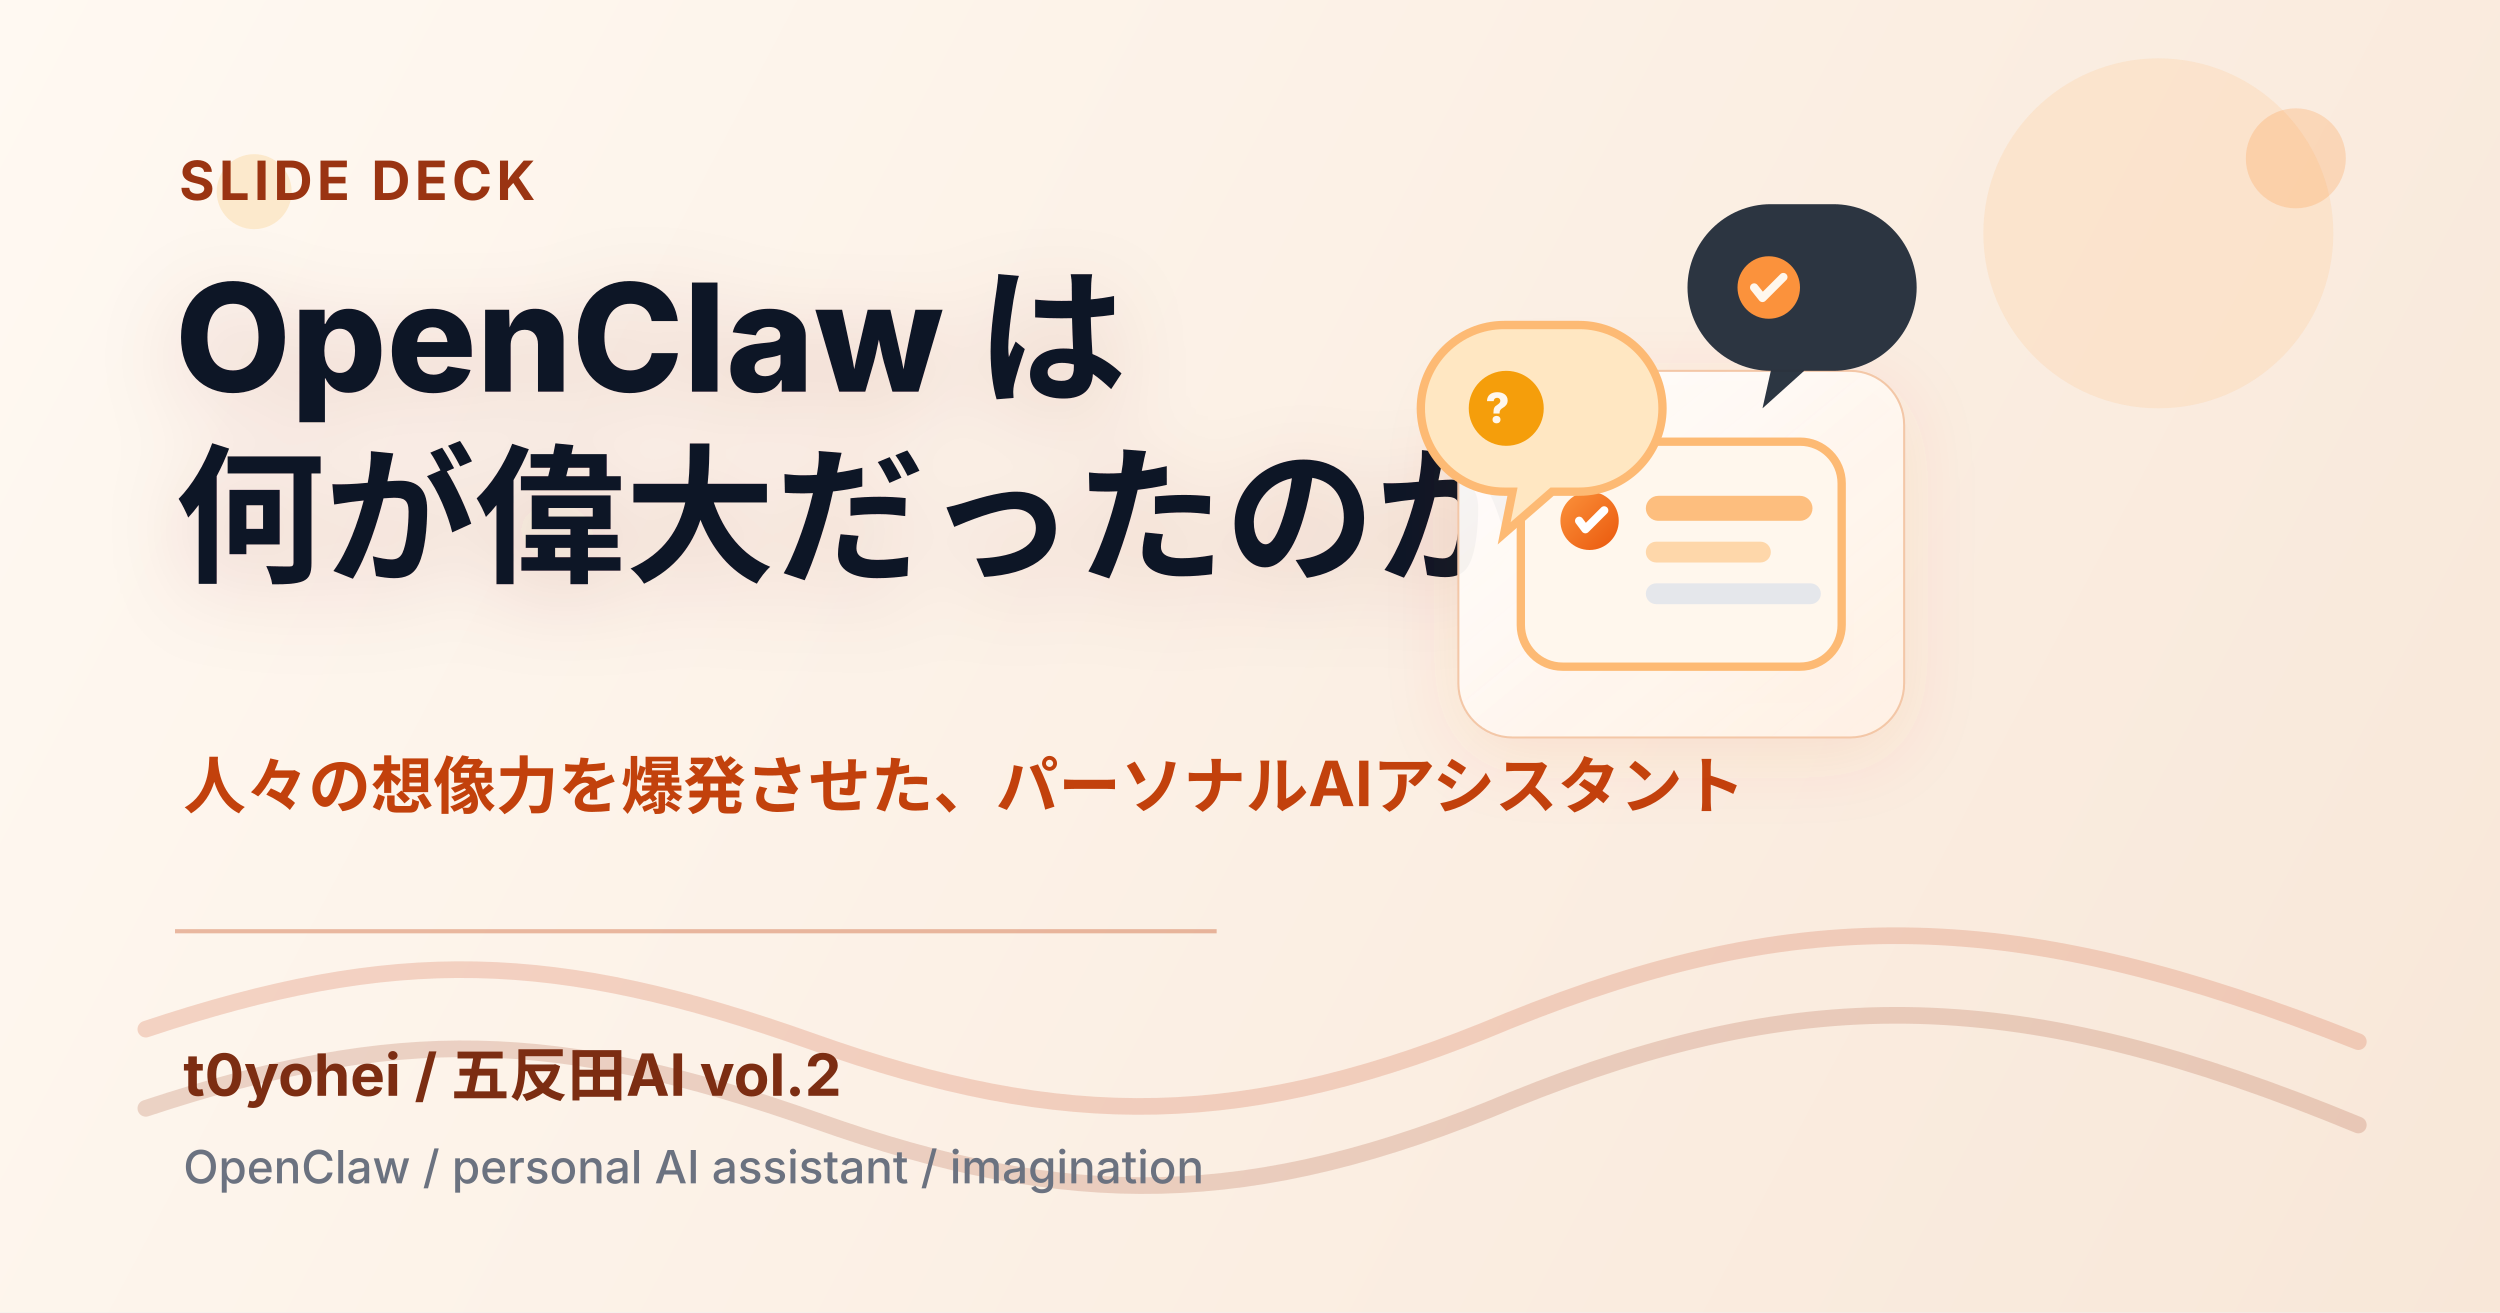
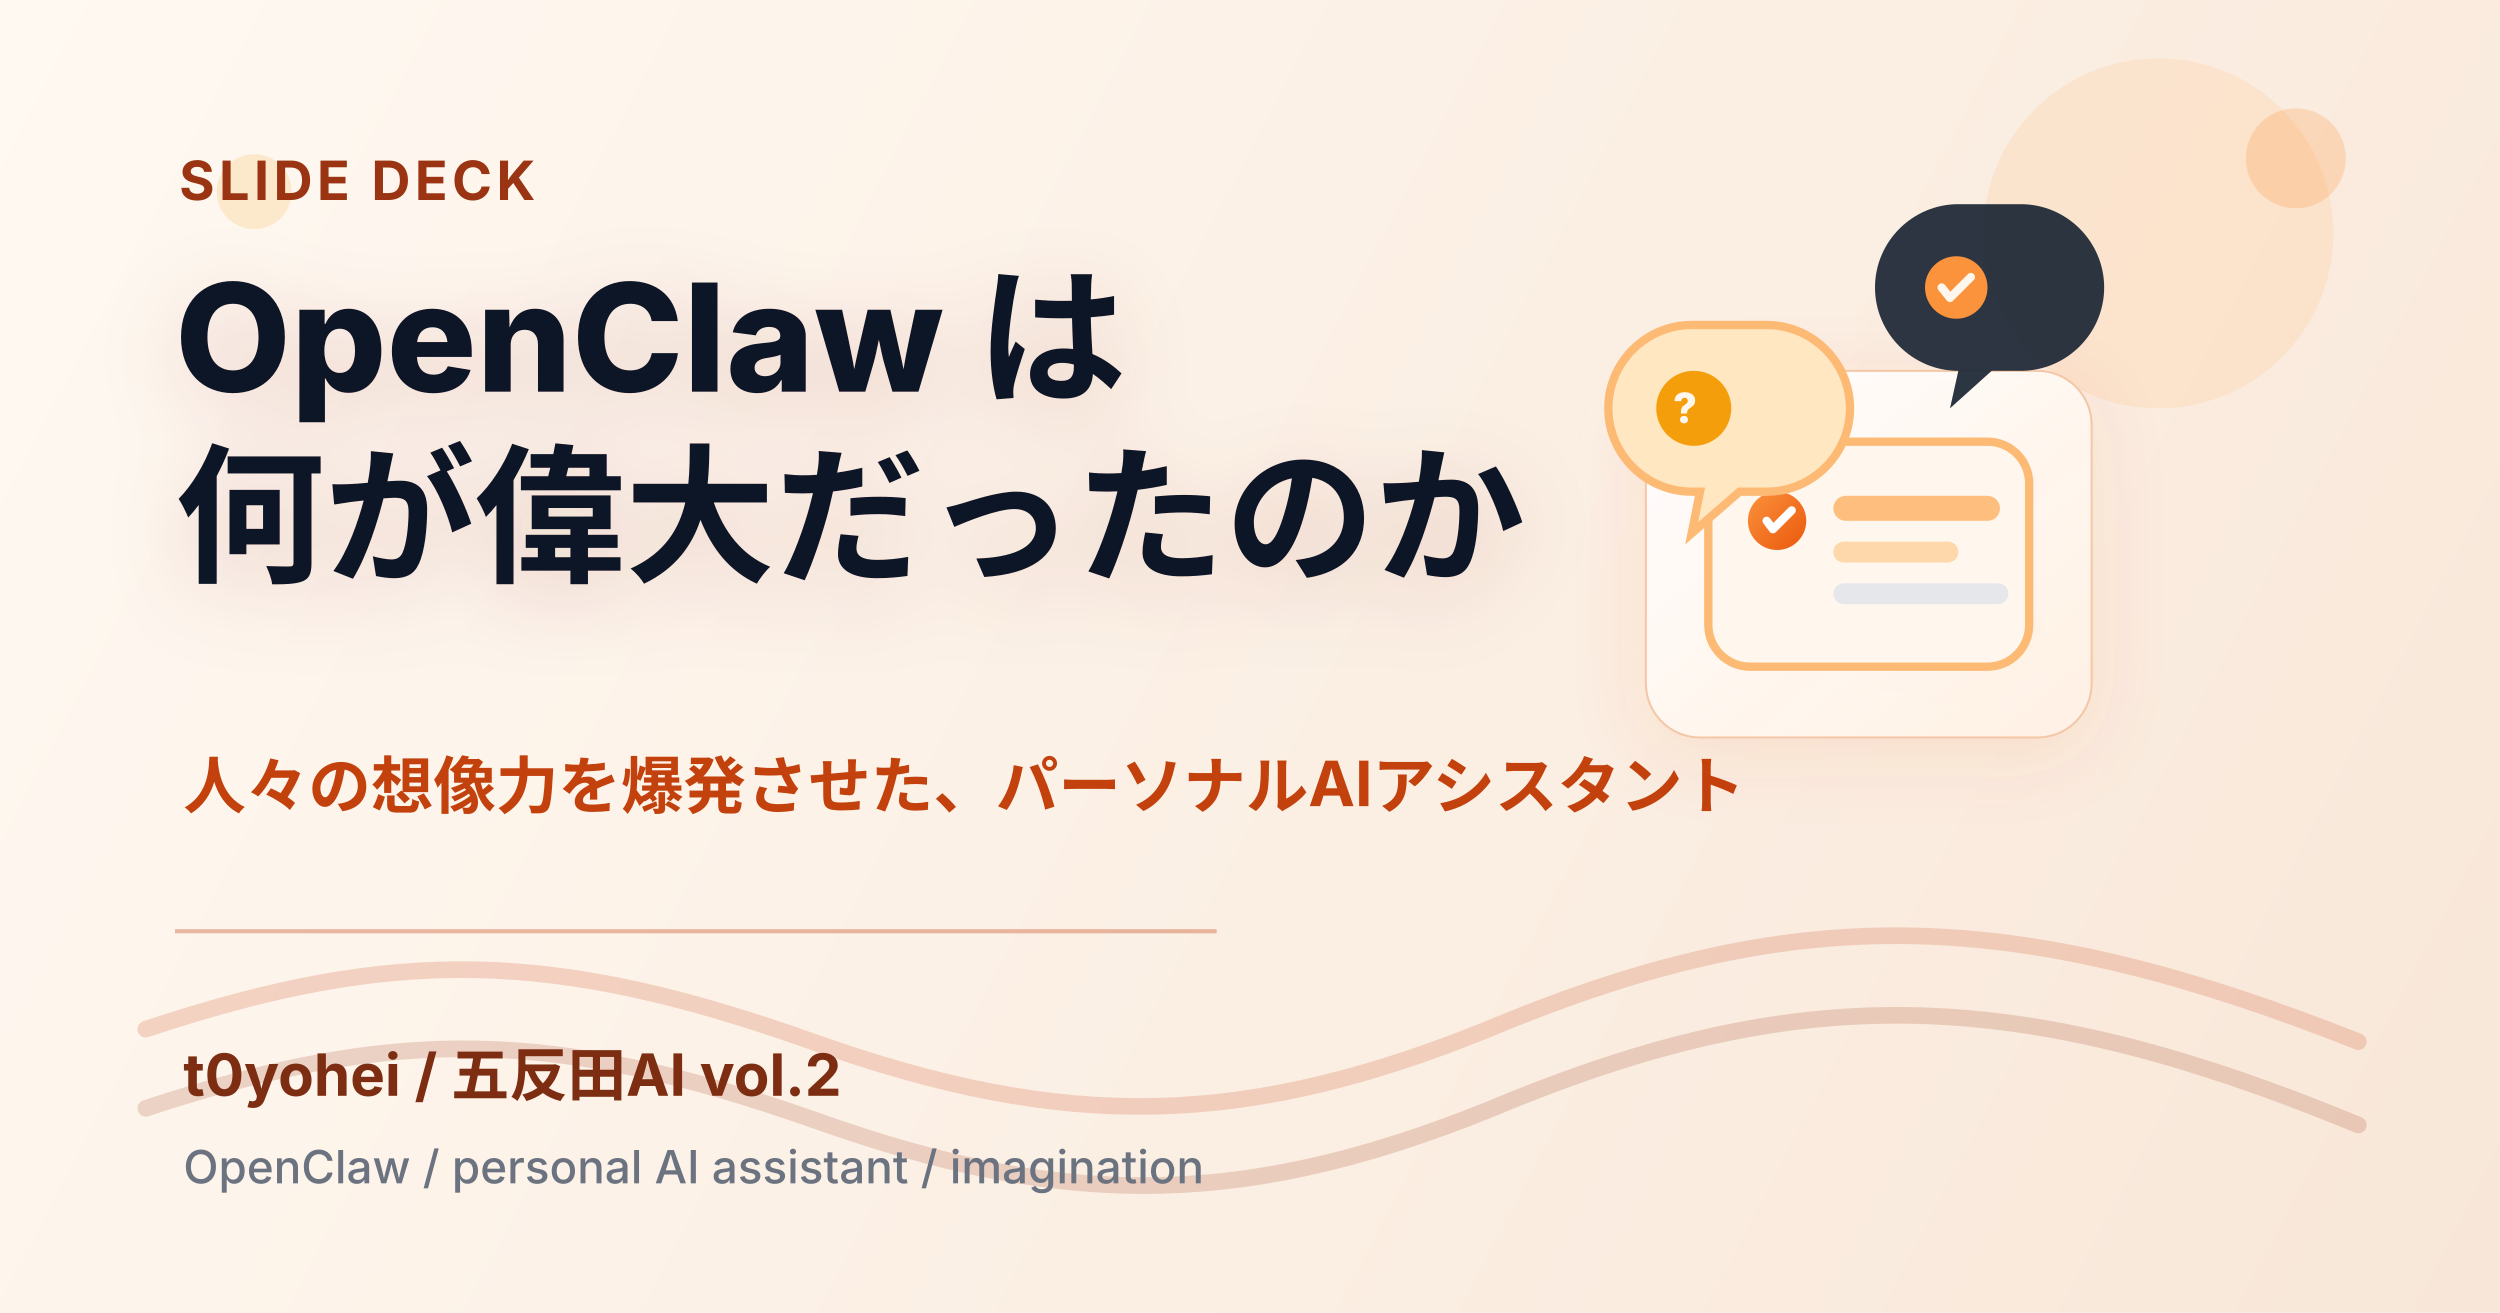
<svg xmlns="http://www.w3.org/2000/svg" width="1200" height="630" viewBox="0 0 1200 630" fill="none">
  <defs>
    <linearGradient id="bg" x1="0" y1="0" x2="1200" y2="630" gradientUnits="userSpaceOnUse">
      <stop stop-color="#FFF9F2" />
      <stop offset="1" stop-color="#F8E7D8" />
    </linearGradient>
    <linearGradient id="card" x1="0" y1="0" x2="1" y2="1">
      <stop stop-color="#FFFFFF" stop-opacity="0.97" />
      <stop offset="1" stop-color="#FFF1E4" stop-opacity="0.92" />
    </linearGradient>
    <linearGradient id="accent" x1="0" y1="0" x2="1" y2="1">
      <stop stop-color="#FB923C" />
      <stop offset="1" stop-color="#EA580C" />
    </linearGradient>
    <filter id="shadow" x="0" y="0" width="1200" height="630" filterUnits="userSpaceOnUse">
      <feDropShadow dx="0" dy="10" stdDeviation="20" flood-color="#7C2D12" flood-opacity="0.16" />
    </filter>
    <filter id="soft" x="0" y="0" width="1200" height="630" filterUnits="userSpaceOnUse">
      <feDropShadow dx="0" dy="8" stdDeviation="18" flood-color="#EA580C" flood-opacity="0.10" />
    </filter>
  </defs>
  <rect width="1200" height="630" fill="url(#bg)" />
  <circle cx="1036" cy="112" r="84" fill="#FDBA74" opacity="0.18" />
  <circle cx="1102" cy="76" r="24" fill="#FB923C" opacity="0.24" />
  <circle cx="122" cy="92" r="18" fill="#F59E0B" opacity="0.16" />
  <path d="M70 494C190 454 266 456 390 500C511 543 598 543 724 490C865 433 968 435 1132 500" stroke="#D97757" stroke-width="8" stroke-linecap="round" opacity="0.28" />
  <path d="M70 532C191 492 267 494 392 538C513 581 600 581 726 528C867 471 970 473 1132 540" stroke="#9A3412" stroke-width="8" stroke-linecap="round" opacity="0.18" />
  <text x="86" y="96" fill="#9A3412" font-size="26" font-family="Inter, Arial, sans-serif" font-weight="700" letter-spacing="0.08em">SLIDE DECK</text>
  <g filter="url(#shadow)">
    <text x="84" y="188" fill="#111827" font-size="72" font-family="Inter, 'Hiragino Sans', 'Noto Sans JP', Arial, sans-serif" font-weight="800">OpenClaw は</text>
    <text x="84" y="274" fill="#111827" font-size="72" font-family="Inter, 'Hiragino Sans', 'Noto Sans JP', Arial, sans-serif" font-weight="800">何が偉大だったのか</text>
  </g>
  <text x="88" y="388" fill="#C2410C" font-size="30" font-family="Inter, 'Hiragino Sans', 'Noto Sans JP', Arial, sans-serif" font-weight="700">人々の想像力を爆発させた、パーソナルAIアシスタント</text>
  <rect x="84" y="446" width="500" height="2" fill="#C2410C" opacity="0.34" />
  <g filter="url(#soft)">
-     <rect x="700" y="178" width="214" height="176" rx="26" fill="url(#card)" stroke="#F3C7A7" />
+     <rect x="790" y="178" width="214" height="176" rx="26" fill="url(#card)" stroke="#F3C7A7" />
  </g>
  <g>
-     <rect x="730" y="212" width="154" height="108" rx="20" fill="#FFF7ED" stroke="#FDBA74" stroke-width="4" />
-     <circle cx="763" cy="250" r="14" fill="url(#accent)" />
-     <path d="M758 250L761 254L770 245" stroke="white" stroke-width="4" stroke-linecap="round" stroke-linejoin="round" />
-     <rect x="790" y="238" width="80" height="12" rx="6" fill="#FDBA74" opacity="0.92" />
-     <rect x="790" y="260" width="60" height="10" rx="5" fill="#FED7AA" />
-     <rect x="790" y="280" width="84" height="10" rx="5" fill="#E5E7EB" />
+     <rect x="820" y="212" width="154" height="108" rx="20" fill="#FFF7ED" stroke="#FDBA74" stroke-width="4" />
+     <circle cx="853" cy="250" r="14" fill="url(#accent)" />
+     <path d="M848 250L851 254L860 245" stroke="white" stroke-width="4" stroke-linecap="round" stroke-linejoin="round" />
+     <rect x="880" y="238" width="80" height="12" rx="6" fill="#FDBA74" opacity="0.92" />
+     <rect x="880" y="260" width="60" height="10" rx="5" fill="#FED7AA" />
+     <rect x="880" y="280" width="84" height="10" rx="5" fill="#E5E7EB" />
  </g>
  <g>
-     <path d="M682 196C682 174 700 156 722 156H758C780 156 798 174 798 196C798 218 780 236 758 236H745L722 256L726 236H722C700 236 682 218 682 196Z" fill="#FFE7C2" stroke="#FDBA74" stroke-width="4" />
-     <circle cx="723" cy="196" r="18" fill="#F59E0B" />
-     <text x="713" y="203" fill="#FFF7ED" font-size="20" font-family="Inter, Arial, sans-serif" font-weight="800">?</text>
+     <path d="M772 196C772 174 790 156 812 156H848C870 156 888 174 888 196C888 218 870 236 848 236H835L812 256L816 236H812C790 236 772 218 772 196Z" fill="#FFE7C2" stroke="#FDBA74" stroke-width="4" />
+     <circle cx="813" cy="196" r="18" fill="#F59E0B" />
+     <text x="803" y="203" fill="#FFF7ED" font-size="20" font-family="Inter, Arial, sans-serif" font-weight="800">?</text>
  </g>
  <g>
-     <path d="M810 138C810 116 828 98 850 98H880C902 98 920 116 920 138C920 160 902 178 880 178H866L846 196L850 178H850C828 178 810 160 810 138Z" fill="#1F2937" opacity="0.94" />
-     <circle cx="849" cy="138" r="15" fill="#FB923C" />
-     <path d="M842 138L846 143L856 133" stroke="#FFF7ED" stroke-width="4" stroke-linecap="round" stroke-linejoin="round" />
+     <path d="M900 138C900 116 918 98 940 98H970C992 98 1010 116 1010 138C1010 160 992 178 970 178H956L936 196L940 178H940C918 178 900 160 900 138Z" fill="#1F2937" opacity="0.94" />
+     <circle cx="939" cy="138" r="15" fill="#FB923C" />
+     <path d="M932 138L936 143L946 133" stroke="#FFF7ED" stroke-width="4" stroke-linecap="round" stroke-linejoin="round" />
  </g>
  <text x="88" y="526" fill="#7C2D12" font-size="28" font-family="Inter, 'Hiragino Sans', 'Noto Sans JP', Arial, sans-serif" font-weight="700">t0yohei / 五反田AI vol.2</text>
  <text x="88" y="568" fill="#6B7280" font-size="22" font-family="Inter, Arial, sans-serif" font-weight="500">OpenClaw / personal AI assistant / imagination</text>
</svg>
